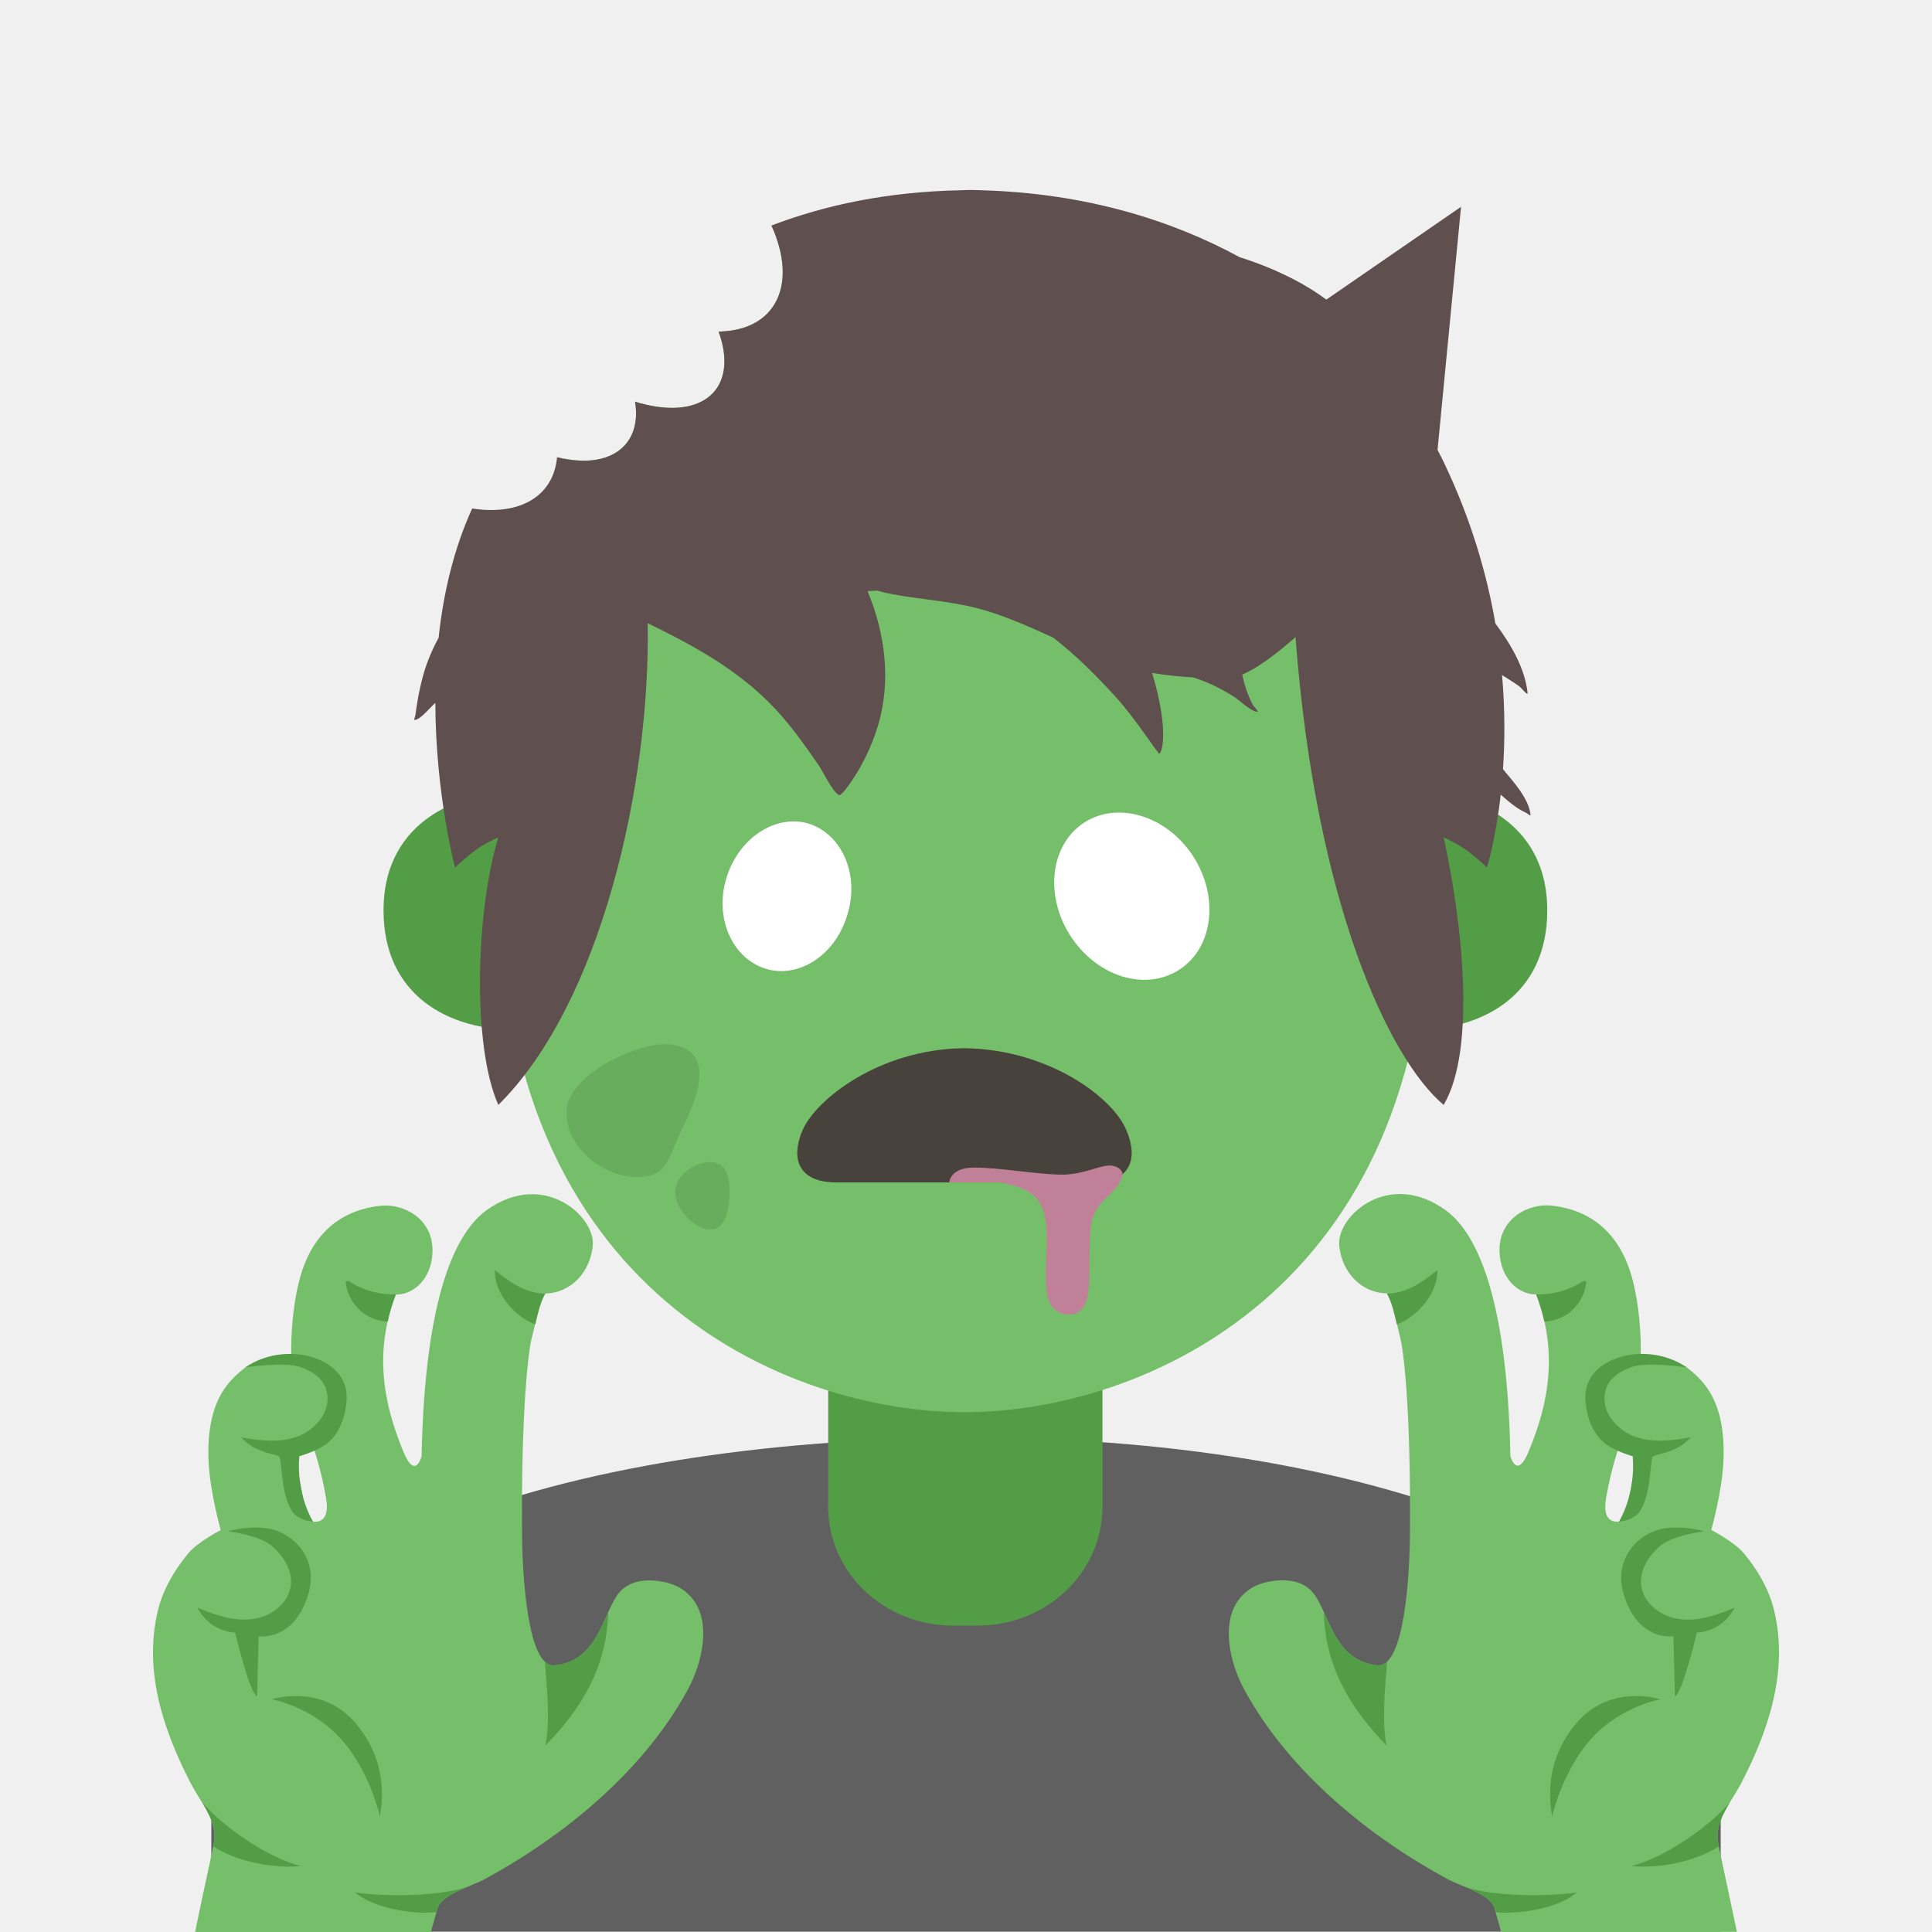
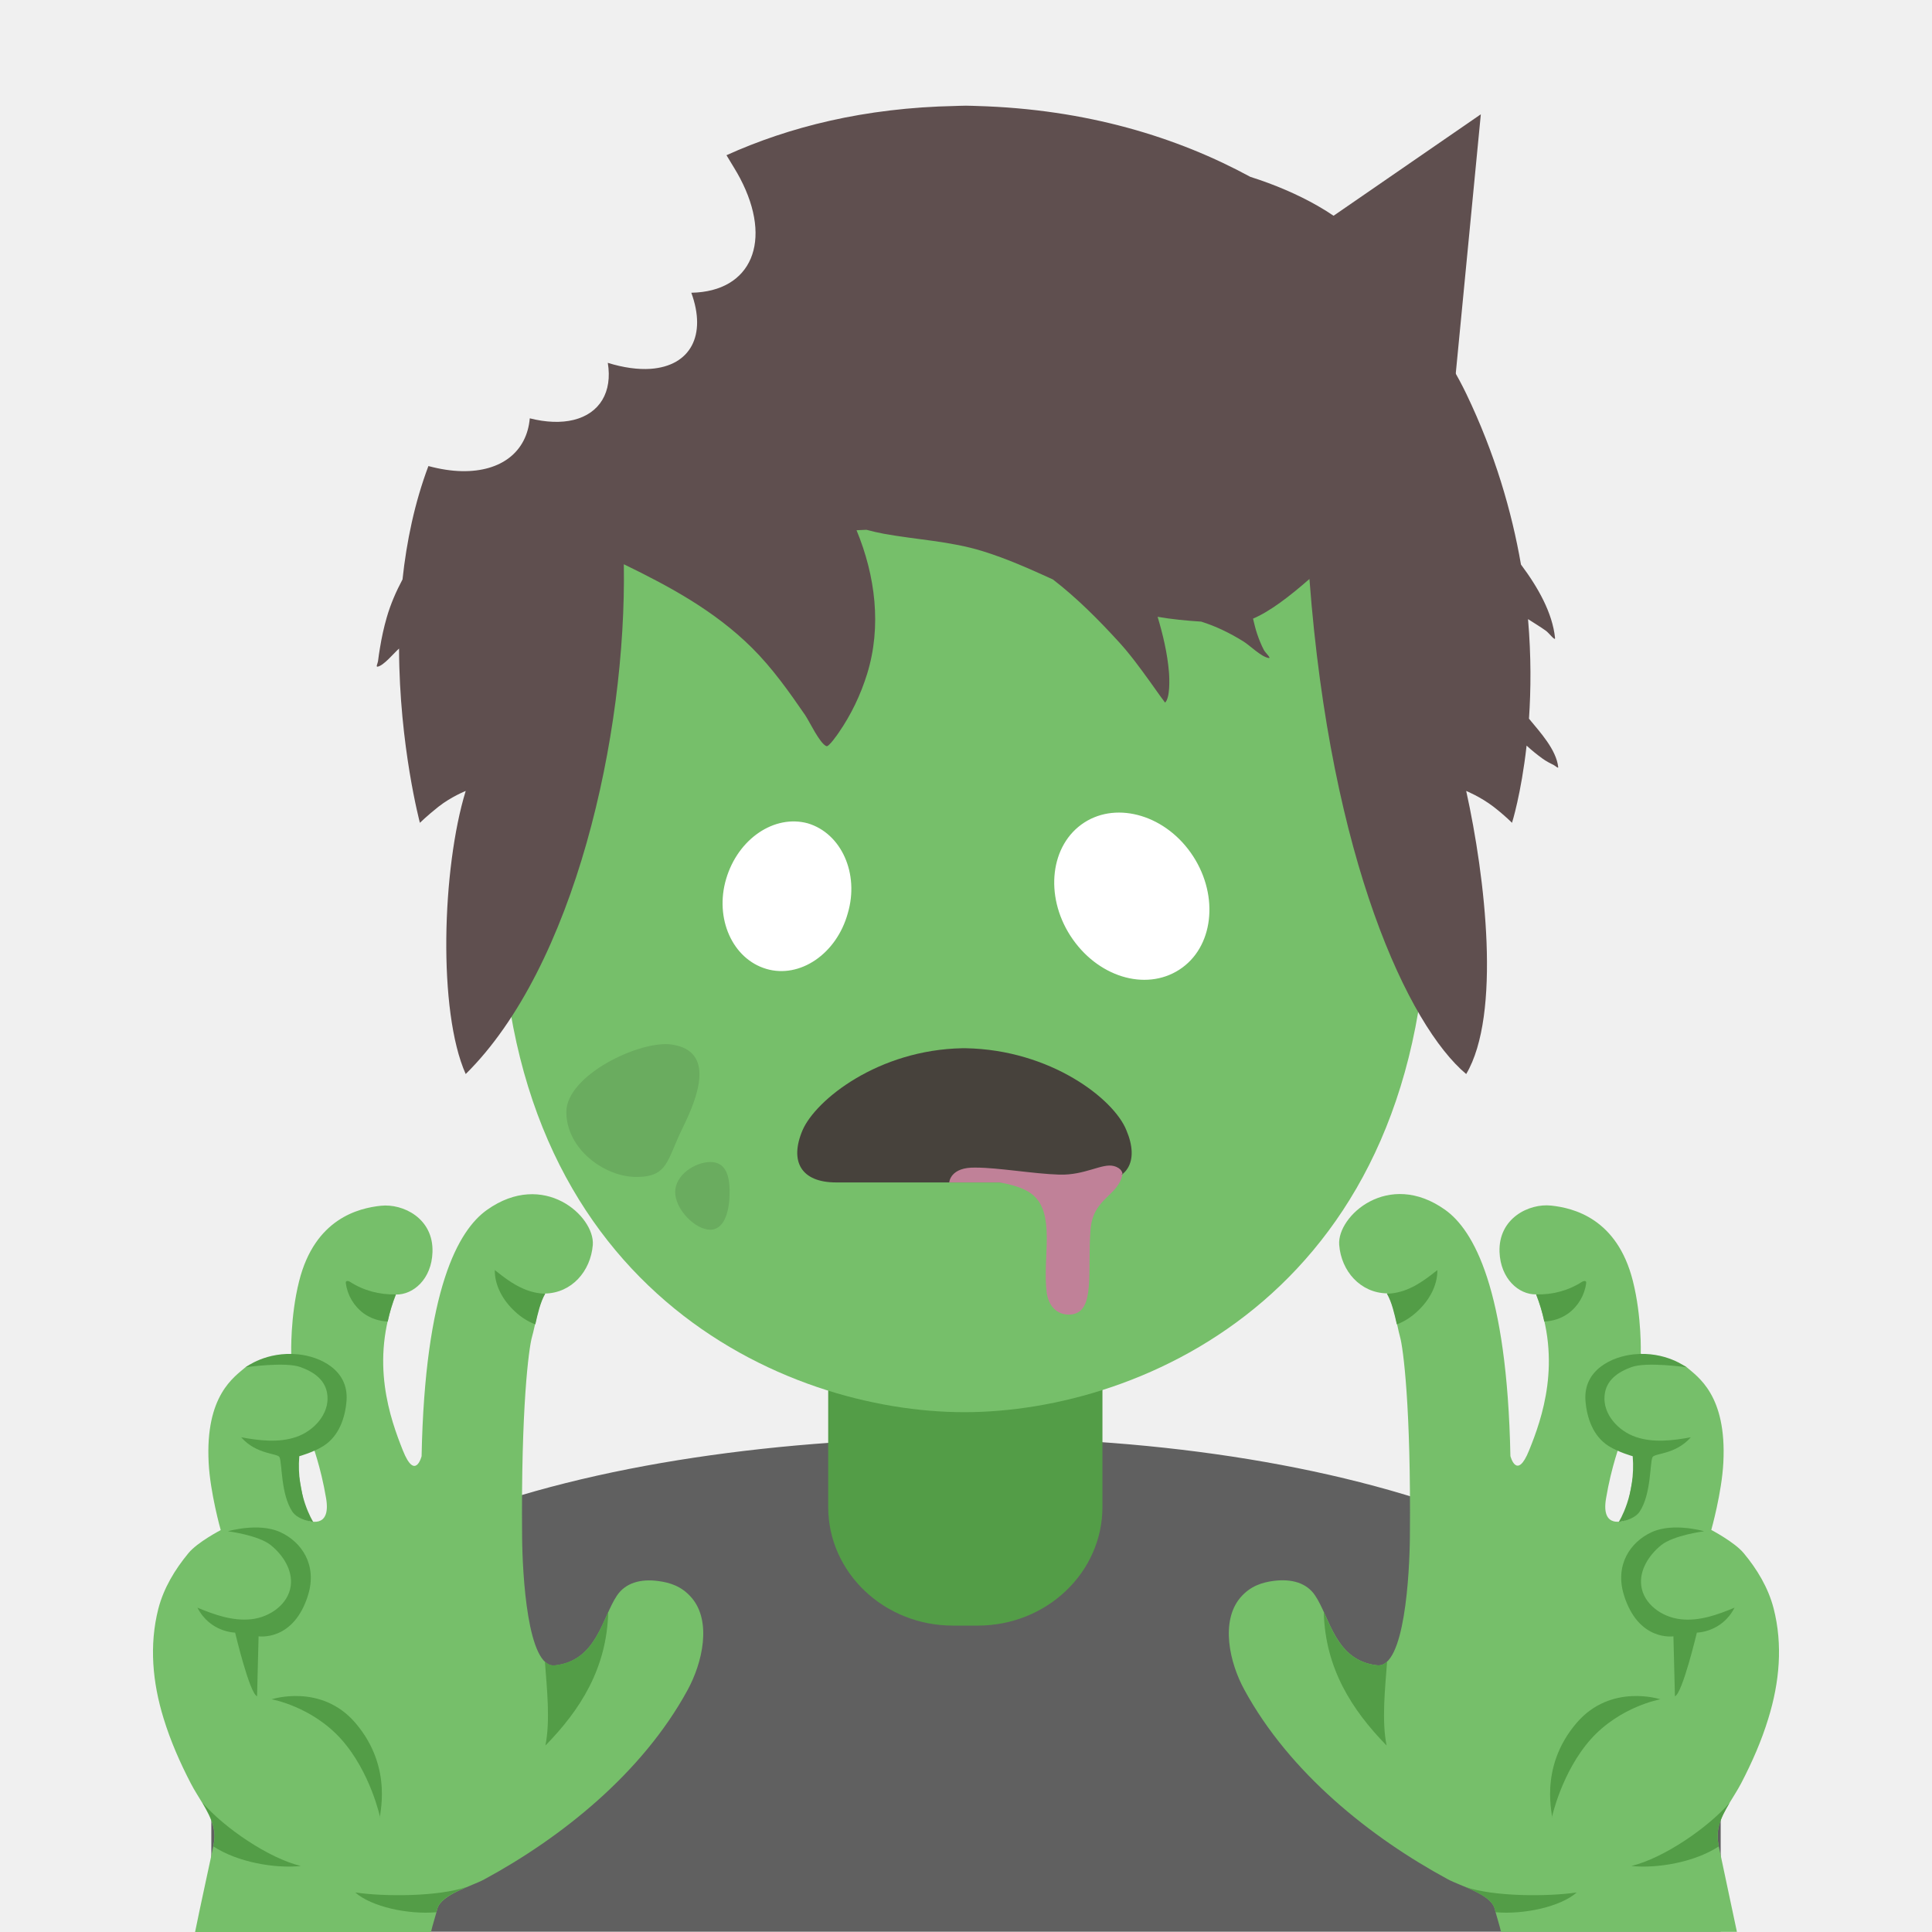
<svg xmlns="http://www.w3.org/2000/svg" width="128" height="128" version="1.1" id="svg26823">
  <defs id="defs26827">
+         
+     
        
    </defs>
  <path d="M14 118.09v9.89h100v-9.89c0-15.17-24.54-22.87-49.62-22.84-24.92.03-50.38 6.78-50.38 22.84z" fill="#606060" id="path26799" />
  <path d="M63.95 90.25h-9.08v9.59c0 4.34 3.7 7.86 8.26 7.86h1.65c4.56 0 8.26-3.52 8.26-7.86v-9.59z" fill="#539d47" id="path26801" />
  <path id="path26803" d="M 63.891 13.57 C 59.056 13.57 54.931 14.317 51.424 15.719 C 52.678 19.24 51.165 21.906 47.609 21.969 C 48.638 24.787 47.556 26.817 44.92 27.01 C 44.072 27.068 43.104 26.933 42.076 26.613 C 42.395 28.547 41.545 29.967 39.812 30.395 C 39.116 30.565 38.299 30.556 37.422 30.393 C 34.301 38.005 33.17 47.804 33.17 58.961 C 33.17 85.471 52.061 93.561 63.891 93.561 C 75.721 93.561 94.609 85.471 94.609 58.961 C 94.609 32.451 88.241 13.57 63.891 13.57 z " style="fill:#76bf6a;fill-opacity:1" />
-   <path d="M96.54 52.84s5.97 1.03 5.97 7.47c0 5.68-4.36 7.92-8.72 7.92V52.84zM31.38 52.84s-5.97 1.03-5.97 7.47c0 5.68 4.36 7.92 8.72 7.92V52.84z" fill="#539d47" id="path26807" />
  <path d="M50.765 64.19c-2.23-.66-3.434-3.334-2.656-5.96.792-2.677 3.207-4.28 5.403-3.684 2.23.66 3.433 3.334 2.656 5.961-.743 2.691-3.173 4.344-5.403 3.684zM78.134 64.243c2.261-1.46 2.642-4.84.922-7.503-1.752-2.714-5.007-3.674-7.218-2.246-2.261 1.46-2.642 4.84-.922 7.503 1.752 2.713 4.957 3.706 7.218 2.246z" class="st1" fill="#fff" id="path26811" />
  <path class="st2" d="M74.624 74.876c-.827-2.068-5.014-5.325-10.648-5.428h-.207c-5.583.103-9.718 3.412-10.597 5.428-.879 2.067-.103 3.463 2.223 3.463h17.058c2.275 0 3.05-1.396 2.171-3.463z" fill="#47423c" id="path26813" />
  <path class="st3" d="M74.366 77.77s0-.361-.569-.516c-.775-.207-1.912.62-3.618.568-1.706-.052-4.032-.465-5.531-.465-1.706-.052-1.758.982-1.758.982h9.356c1.19 0 1.706-.207 2.12-.569z" fill="#c08198" id="path26815" />
  <path class="st3" d="M66.25 78.34c2.171.413 3.102 1.033 3.102 3.67 0 1.136-.155 2.532 0 3.67.206 1.24 1.085 1.498 1.705 1.395 1.5-.258.983-2.791 1.19-5.583.154-2.12 1.809-2.222 2.119-3.67z" fill="#c08198" id="path26817" />
  <g fill="#6aac5f" id="g26821">
    <path d="M45.248 74.681c-1.08 2.194-.97 3.295-3.088 3.295-2.117 0-4.638-1.857-4.638-4.303 0-2.445 4.904-4.785 6.997-4.468 2.883.438 1.72 3.46.73 5.476zM48.339 78.977c0 1.144-.291 2.495-1.287 2.495s-2.32-1.351-2.32-2.495c0-1.144 1.334-1.99 2.33-1.99s1.277.846 1.277 1.99z" id="path26819" />
  </g>
  <g id="g26380">
    <g id="g23592" transform="matrix(1.109939,0,0,1.109939,0.7378792,-9.865507)" style="stroke-width:0.901">
      <path style="fill:#76bf6a;fill-opacity:1;stroke-width:0.901" d="m 40.62,104.26 c -0.6,-0.7 -1.31,-0.91 -2,-1 -1.05,-0.14 -1.95,0.11 -2.46,0.87 -0.89,1.33 -1.2,3.89 -3.71,4.17 -1.64,0.18 -1.93,-5.48 -1.95,-7.67 -0.07,-7.76 0.4,-11.27 0.59,-11.94 0.2,-0.68 0.35,-1.89 0.78,-2.59 1.58,-0.03 2.72,-1.32 2.85,-2.9 0.13,-1.71 -2.93,-4.5 -6.32,-2.09 -1.7,1.21 -3.7,4.7 -3.9,14.7 0,0 -0.38,1.51 -1.12,-0.35 -0.74,-1.86 -1.99,-5.3 -0.41,-9.3 1.03,0.02 2.13,-0.92 2.18,-2.53 0.07,-2.02 -1.76,-2.91 -3.08,-2.77 -1.32,0.14 -3.94,0.76 -4.88,4.5 -0.54,2.14 -0.47,4.34 -0.47,4.34 0,0 -2.46,0.57 -2.72,0.79 -0.68,0.59 -2.42,1.68 -2.21,5.71 0.09,1.79 0.72,4.02 0.72,4.02 0,0 -1.39,0.72 -1.93,1.38 -0.81,0.98 -1.47,2.08 -1.79,3.3 -0.56,2.19 -0.35,4.42 0.31,6.56 0.41,1.34 0.98,2.64 1.63,3.89 0.43,0.83 1.06,1.6 1.32,2.52 0.12,0.43 0.1,0.81 0.02,1.2 -0.08,0.42 -0.84,3.88 -1.09,5.14 h 14.08 c 0.1,-0.43 0.27,-0.95 0.38,-1.38 0.23,-0.87 2.07,-1.36 2.8,-1.76 4.6,-2.49 9.43,-6.34 12.13,-11.29 0.91,-1.66 1.45,-4.12 0.25,-5.52 z m -22.95,-4.62 -0.78,-4.22 1.06,-0.39 c 0,0 0.53,1.38 0.85,3.29 0.32,1.91 -1.13,1.32 -1.13,1.32 z" id="path23574" />
      <path style="fill:#539d47;fill-opacity:1;stroke-width:0.901" d="m 22.03,117.39 v 0 c -0.14,0.03 0.88,-2.91 -1.49,-5.67 -2.04,-2.37 -4.99,-1.4 -4.99,-1.4 0,0 2.39,0.42 4.15,2.38 1.76,1.97 2.33,4.69 2.33,4.69 z" id="path23576" />
      <path style="fill:#539d47;fill-opacity:1;stroke-width:0.901" d="m 15.5,101.12 c 0.73,0.59 1.31,1.49 1.19,2.42 -0.14,1.1 -1.24,1.88 -2.35,2 -1.11,0.12 -2.19,-0.26 -3.22,-0.69 0.76,1.48 2.25,1.49 2.25,1.49 0,0 0.86,3.63 1.31,3.8 l 0.09,-3.58 c 0,0 2.1,0.33 2.96,-2.48 0.54,-1.78 -0.38,-3.15 -1.67,-3.74 -1.29,-0.59 -3.12,-0.05 -3.12,-0.05 0,0 1.82,0.23 2.56,0.83 z" id="path23578" />
      <path style="fill:#539d47;fill-opacity:1;stroke-width:0.901" d="m 17.27,90.49 c 0.8,0.29 1.53,0.77 1.61,1.71 0.1,1.1 -0.81,2.1 -1.86,2.46 -1.05,0.36 -2.2,0.22 -3.29,0.02 0.93,1.05 2.17,0.94 2.29,1.19 0.16,0.34 0.07,2.19 0.76,3.24 0.35,0.53 1.25,0.62 1.25,0.62 0,0 -1.02,-1.59 -0.83,-3.92 0,0 0.84,-0.23 1.44,-0.61 0.92,-0.58 1.3,-1.67 1.38,-2.7 0.14,-1.86 -1.61,-2.64 -2.88,-2.77 -1.9,-0.2 -3.14,0.77 -3.14,0.77 0,0 2.37,-0.34 3.27,-0.01 z" id="path23580" />
      <path style="fill:#539d47;fill-opacity:1;stroke-width:0.901" d="m 12.07,119.1 c 1.45,0.95 3.68,1.33 5.22,1.17 -1.93,-0.47 -4.57,-2.28 -5.87,-3.78 0.26,0.44 0.51,0.88 0.64,1.37 0.12,0.43 0.1,0.81 0.02,1.2 0,0.01 -0.01,0.03 -0.01,0.04 z" id="path23582" />
      <path style="fill:#539d47;fill-opacity:1;stroke-width:0.901" d="m 20.54,121.85 c 0.95,0.84 3.12,1.33 4.84,1.18 0.02,-0.07 0.04,-0.14 0.06,-0.21 0.15,-0.57 0.98,-0.97 1.75,-1.3 -1.69,0.58 -4.88,0.59 -6.65,0.33 z" id="path23584" />
      <path style="fill:#539d47;fill-opacity:1;stroke-width:0.901" d="m 19.99,85.39 c -0.02,0.03 -0.02,0.07 -0.01,0.1 0.09,0.71 0.49,1.38 1.07,1.8 0.42,0.3 0.92,0.46 1.43,0.48 0.11,-0.53 0.26,-1.06 0.48,-1.62 -0.97,0.03 -1.94,-0.23 -2.75,-0.76 -0.06,-0.03 -0.17,-0.07 -0.22,0 z" id="path23586" />
      <path style="fill:#539d47;fill-opacity:1;stroke-width:0.901" d="m 28.87,84.7 c -0.01,0.94 0.5,1.82 1.19,2.46 0.35,0.33 0.77,0.61 1.23,0.78 0.14,-0.62 0.3,-1.33 0.59,-1.83 -0.45,-0.01 -0.9,-0.12 -1.31,-0.3 -0.63,-0.27 -1.17,-0.69 -1.7,-1.11 z" id="path23588" />
      <path style="fill:#539d47;fill-opacity:1;stroke-width:0.901" d="m 35.64,105.11 c -0.6,1.33 -1.21,2.96 -3.19,3.18 -0.22,0.02 -0.41,-0.06 -0.59,-0.22 0.12,1.6 0.33,3.53 0.03,5.01 2.08,-2.12 3.67,-4.61 3.75,-7.97 z" id="path23590" />
    </g>
    <g id="g23626" transform="matrix(1.109939,0,0,1.109939,-15.17634,-9.865507)" style="stroke-width:0.901">
      <path style="fill:#76bf6a;fill-opacity:1;stroke-width:0.901" d="m 87.96,109.77 c 2.7,4.95 7.53,8.8 12.13,11.29 0.73,0.4 2.58,0.89 2.8,1.76 0.11,0.43 0.28,0.95 0.38,1.38 h 14.08 c -0.26,-1.26 -1.01,-4.72 -1.09,-5.14 -0.07,-0.38 -0.09,-0.77 0.02,-1.2 0.25,-0.92 0.88,-1.68 1.32,-2.52 0.65,-1.25 1.22,-2.54 1.63,-3.89 0.66,-2.14 0.87,-4.38 0.31,-6.56 -0.32,-1.23 -0.98,-2.33 -1.79,-3.3 -0.54,-0.65 -1.93,-1.38 -1.93,-1.38 0,0 0.63,-2.23 0.72,-4.02 0.21,-4.03 -1.53,-5.12 -2.21,-5.71 -0.26,-0.23 -2.72,-0.79 -2.72,-0.79 0,0 0.07,-2.2 -0.47,-4.34 -0.94,-3.74 -3.56,-4.36 -4.88,-4.5 -1.32,-0.14 -3.15,0.75 -3.08,2.77 0.06,1.6 1.15,2.55 2.18,2.53 1.58,4 0.34,7.45 -0.41,9.3 -0.74,1.85 -1.12,0.35 -1.12,0.35 -0.2,-10 -2.2,-13.49 -3.9,-14.7 -3.39,-2.41 -6.45,0.38 -6.32,2.09 0.12,1.58 1.27,2.87 2.85,2.9 0.44,0.7 0.59,1.91 0.78,2.59 0.19,0.66 0.66,4.18 0.59,11.94 -0.02,2.19 -0.31,7.86 -1.95,7.67 -2.51,-0.28 -2.81,-2.84 -3.71,-4.17 -0.51,-0.76 -1.41,-1 -2.46,-0.87 -0.69,0.09 -1.4,0.3 -2,1 -1.19,1.41 -0.66,3.87 0.25,5.52 z m 21.58,-11.45 c 0.32,-1.91 0.85,-3.29 0.85,-3.29 l 1.06,0.39 -0.78,4.22 c 0,0 -1.46,0.58 -1.13,-1.32 z" id="path23608" />
      <path style="fill:#539d47;fill-opacity:1;stroke-width:0.901" d="m 106.3,117.39 v 0 c 0.14,0.03 -0.88,-2.91 1.49,-5.67 2.04,-2.37 4.99,-1.4 4.99,-1.4 0,0 -2.39,0.42 -4.15,2.38 -1.75,1.97 -2.33,4.69 -2.33,4.69 z" id="path23610" />
      <path style="fill:#539d47;fill-opacity:1;stroke-width:0.901" d="m 112.83,101.12 c -0.73,0.59 -1.31,1.49 -1.19,2.42 0.14,1.1 1.24,1.88 2.35,2 1.1,0.13 2.19,-0.26 3.22,-0.69 -0.76,1.48 -2.25,1.49 -2.25,1.49 0,0 -0.86,3.63 -1.31,3.8 l -0.09,-3.58 c 0,0 -2.1,0.33 -2.96,-2.48 -0.54,-1.78 0.38,-3.15 1.67,-3.74 1.29,-0.59 3.12,-0.05 3.12,-0.05 0,0 -1.81,0.23 -2.56,0.83 z" id="path23612" />
      <path style="fill:#539d47;fill-opacity:1;stroke-width:0.901" d="m 111.06,90.49 c -0.8,0.29 -1.53,0.77 -1.61,1.71 -0.1,1.1 0.81,2.1 1.86,2.46 1.05,0.36 2.2,0.22 3.29,0.02 -0.93,1.05 -2.17,0.94 -2.29,1.19 -0.16,0.34 -0.07,2.19 -0.76,3.24 -0.35,0.53 -1.25,0.62 -1.25,0.62 0,0 1.02,-1.59 0.83,-3.92 0,0 -0.84,-0.23 -1.44,-0.61 -0.92,-0.58 -1.3,-1.67 -1.38,-2.7 -0.14,-1.86 1.61,-2.64 2.88,-2.77 1.9,-0.2 3.14,0.77 3.14,0.77 0,0 -2.37,-0.34 -3.27,-0.01 z" id="path23614" />
      <path style="fill:#539d47;fill-opacity:1;stroke-width:0.901" d="m 116.27,119.1 c -1.45,0.95 -3.68,1.33 -5.22,1.17 1.93,-0.47 4.57,-2.28 5.87,-3.78 -0.26,0.44 -0.51,0.88 -0.64,1.37 -0.12,0.43 -0.1,0.81 -0.02,1.2 0,0.01 0,0.03 0.01,0.04 z" id="path23616" />
      <path style="fill:#539d47;fill-opacity:1;stroke-width:0.901" d="m 107.79,121.85 c -0.95,0.84 -3.12,1.33 -4.84,1.18 -0.02,-0.07 -0.04,-0.14 -0.06,-0.21 -0.15,-0.57 -0.98,-0.97 -1.75,-1.3 1.69,0.58 4.88,0.59 6.65,0.33 z" id="path23618" />
      <path style="fill:#539d47;fill-opacity:1;stroke-width:0.901" d="m 108.34,85.39 c 0.02,0.03 0.02,0.07 0.01,0.1 -0.09,0.71 -0.49,1.38 -1.07,1.8 -0.42,0.3 -0.92,0.46 -1.43,0.48 -0.11,-0.53 -0.26,-1.06 -0.48,-1.62 0.97,0.03 1.94,-0.23 2.75,-0.76 0.07,-0.03 0.18,-0.07 0.22,0 z" id="path23620" />
      <path style="fill:#539d47;fill-opacity:1;stroke-width:0.901" d="m 99.47,84.7 c 0.01,0.94 -0.5,1.82 -1.19,2.46 -0.35,0.33 -0.77,0.61 -1.23,0.78 -0.14,-0.62 -0.3,-1.33 -0.59,-1.83 0.45,-0.01 0.9,-0.12 1.31,-0.3 0.62,-0.27 1.17,-0.69 1.7,-1.11 z" id="path23622" />
      <path style="fill:#539d47;fill-opacity:1;stroke-width:0.901" d="m 92.69,105.11 c 0.6,1.33 1.21,2.96 3.19,3.18 0.22,0.02 0.41,-0.06 0.59,-0.22 -0.12,1.6 -0.33,3.53 -0.03,5.01 -2.07,-2.12 -3.67,-4.61 -3.75,-7.97 z" id="path23624" />
    </g>
  </g>
-   <path id="path28853" style="clip-rule:evenodd;fill:#5f4f4f;fill-opacity:1;fill-rule:nonzero;stroke-width:1.983;stroke-linejoin:round;stroke-miterlimit:2" d="M 64.33 12.586 C 64.12 12.586 63.664 12.604 63.664 12.604 C 58.796 12.7 54.649 13.588 51.107 14.943 C 52.886 18.843 51.422 21.902 47.609 21.969 C 48.638 24.787 47.556 26.817 44.92 27.01 C 44.072 27.068 43.104 26.933 42.076 26.613 C 42.395 28.547 41.545 29.967 39.812 30.395 C 38.98 30.598 37.982 30.561 36.906 30.289 C 36.709 32.514 35.013 33.836 32.412 33.789 C 32.047 33.782 31.67 33.749 31.283 33.689 C 30.035 36.427 29.366 39.379 29.061 42.24 C 28.657 42.997 28.312 43.784 28.07 44.625 C 27.89 45.25 27.753 45.885 27.648 46.527 C 27.604 46.803 27.559 47.08 27.527 47.357 C 27.514 47.473 27.381 47.722 27.494 47.703 C 27.883 47.642 28.499 46.87 28.842 46.568 C 28.86 52.658 30.148 57.477 30.148 57.477 C 30.148 57.477 30.566 57.06 31.307 56.471 C 32.103 55.844 33.016 55.482 33.016 55.482 C 31.533 60.318 31.263 69.274 33.016 73.203 C 39.812 66.489 43.089 52.009 42.912 41.291 C 45.792 42.69 48.598 44.207 50.926 46.516 C 52.191 47.768 53.257 49.27 54.26 50.73 C 54.528 51.119 55.17 52.499 55.596 52.678 C 55.745 52.739 56.304 51.922 56.361 51.838 C 57.143 50.709 57.741 49.456 58.146 48.143 C 59.058 45.184 58.662 42.018 57.48 39.16 C 57.687 39.149 57.895 39.14 58.104 39.133 C 58.459 39.23 58.819 39.312 59.18 39.379 C 61.25 39.757 63.335 39.844 65.363 40.469 C 66.889 40.938 68.334 41.587 69.775 42.242 C 71.269 43.396 72.616 44.745 73.918 46.174 C 74.619 46.942 75.226 47.778 75.834 48.619 C 76.046 48.913 76.258 49.208 76.467 49.506 C 76.491 49.541 76.797 49.951 76.797 49.951 C 77.117 49.659 77.072 48.448 77.037 48.031 C 76.939 46.859 76.665 45.709 76.328 44.582 C 77.227 44.736 78.141 44.823 79.057 44.881 C 79.983 45.171 80.86 45.602 81.693 46.119 C 82.106 46.374 82.812 47.088 83.277 47.158 C 83.469 47.188 83.072 46.831 82.98 46.66 C 82.811 46.336 82.674 45.994 82.557 45.646 C 82.454 45.343 82.377 45.019 82.299 44.695 C 83.37 44.241 84.612 43.281 85.832 42.213 C 87.166 59.878 92.054 70.191 95.645 73.203 C 97.851 69.478 96.837 60.867 95.645 55.482 C 95.645 55.482 96.537 55.844 97.354 56.471 C 98.113 57.06 98.512 57.477 98.512 57.477 C 98.512 57.477 99.087 55.668 99.426 52.643 C 99.742 52.935 100.078 53.208 100.424 53.459 C 100.653 53.625 100.882 53.741 101.133 53.865 C 101.222 53.91 101.415 54.095 101.406 53.994 C 101.285 52.891 100.265 51.796 99.576 50.959 C 99.699 49.158 99.717 47.052 99.516 44.725 C 99.89 44.968 100.274 45.197 100.637 45.457 C 100.832 45.597 101.231 46.14 101.205 45.9 C 101.043 44.345 100.161 42.762 99.074 41.309 C 98.499 37.988 97.445 34.356 95.645 30.607 C 95.133 29.543 94.425 28.327 93.514 27.043 C 93.845 27.149 94.214 27.311 94.52 27.275 C 94.683 27.257 94.343 26.997 94.252 26.857 C 94.109 26.636 93.939 26.437 93.773 26.232 C 93.293 25.643 92.792 25.075 92.182 24.613 C 91.689 24.241 91.19 23.909 90.686 23.605 C 89.783 22.649 88.772 21.692 87.65 20.766 L 87.744 20.777 C 88.033 20.815 88.325 20.835 88.613 20.859 C 88.814 20.876 89.269 21.1 89.215 20.906 C 89.168 20.733 88.645 20.444 88.504 20.33 C 87.816 19.781 87.122 19.297 86.357 18.859 C 85.1 18.139 83.645 17.517 82.131 17.039 C 77.593 14.574 71.915 12.799 64.994 12.604 C 64.994 12.604 64.52 12.586 64.33 12.586 z " />
-   <path style="fill:#5f4f4f;fill-opacity:1;stroke:none;stroke-width:4.001;stroke-linecap:round" d="M 83.414,22.922 96.798,13.7 95.205,30.174 Z" id="path29470" />
+   <path style="fill:#5f4f4f;fill-opacity:1;stroke:none;stroke-width:4.001;stroke-linecap:round" d="M 82.236,18.509 98.109,7.571 96.219,27.11 Z" id="path29470" />
+   <path id="path34447" style="clip-rule:evenodd;fill:#5f4f4f;fill-opacity:1;fill-rule:nonzero;stroke-width:1.969;stroke-linejoin:round;stroke-miterlimit:2" d="M 63.998 7.002 C 63.776 7.002 63.293 7.021 63.293 7.021 C 57.256 7.141 52.268 8.415 48.131 10.283 C 48.312 10.581 48.438 10.797 48.633 11.113 C 48.774 11.342 48.905 11.572 49.027 11.801 C 51.223 15.968 49.798 19.324 45.801 19.395 C 46.83 22.213 45.747 24.242 43.111 24.436 C 42.264 24.494 41.295 24.359 40.268 24.039 C 40.587 25.972 39.736 27.393 38.004 27.82 C 37.171 28.024 36.176 27.987 35.1 27.715 C 34.903 29.94 33.204 31.262 30.604 31.215 C 29.901 31.202 29.153 31.083 28.383 30.877 C 27.464 33.325 26.935 35.888 26.668 38.387 C 26.241 39.188 25.877 40.022 25.621 40.912 C 25.43 41.574 25.284 42.246 25.174 42.926 C 25.127 43.217 25.078 43.511 25.045 43.805 C 25.031 43.927 24.89 44.19 25.01 44.17 C 25.421 44.105 26.075 43.288 26.438 42.969 C 26.457 49.414 27.82 54.514 27.82 54.514 C 27.82 54.514 28.263 54.073 29.047 53.449 C 29.89 52.786 30.854 52.402 30.854 52.402 C 29.284 57.52 28.999 67 30.854 71.158 C 38.047 64.052 41.517 48.727 41.33 37.383 C 44.378 38.864 47.347 40.468 49.811 42.912 C 51.15 44.237 52.279 45.827 53.34 47.373 C 53.623 47.785 54.301 49.247 54.752 49.436 C 54.909 49.501 55.503 48.634 55.564 48.545 C 56.391 47.35 57.024 46.025 57.453 44.635 C 58.418 41.504 57.998 38.153 56.748 35.129 C 56.967 35.117 57.186 35.108 57.406 35.1 C 57.782 35.202 58.163 35.29 58.545 35.361 C 60.736 35.761 62.944 35.85 65.09 36.512 C 66.704 37.008 68.234 37.698 69.76 38.391 C 71.341 39.611 72.766 41.039 74.145 42.551 C 74.887 43.364 75.528 44.249 76.172 45.139 C 76.396 45.45 76.621 45.763 76.842 46.078 C 76.867 46.116 77.189 46.549 77.189 46.549 C 77.528 46.24 77.483 44.959 77.445 44.518 C 77.341 43.277 77.052 42.058 76.695 40.865 C 77.646 41.029 78.613 41.123 79.582 41.184 C 80.563 41.491 81.491 41.945 82.373 42.492 C 82.81 42.762 83.559 43.519 84.051 43.594 C 84.254 43.625 83.833 43.248 83.736 43.066 C 83.557 42.724 83.411 42.36 83.287 41.992 C 83.179 41.671 83.098 41.329 83.016 40.986 C 84.15 40.506 85.462 39.49 86.754 38.359 C 88.166 57.056 93.338 67.97 97.139 71.158 C 99.474 67.216 98.401 58.101 97.139 52.402 C 97.139 52.402 98.085 52.786 98.949 53.449 C 99.753 54.073 100.174 54.514 100.174 54.514 C 100.174 54.514 100.782 52.6 101.141 49.398 C 101.475 49.708 101.831 49.994 102.197 50.26 C 102.439 50.435 102.681 50.559 102.947 50.691 C 103.042 50.739 103.246 50.934 103.236 50.828 C 103.108 49.66 102.027 48.501 101.299 47.615 C 101.429 45.709 101.449 43.481 101.236 41.018 C 101.632 41.276 102.038 41.515 102.422 41.791 C 102.629 41.939 103.053 42.516 103.025 42.262 C 102.854 40.616 101.918 38.94 100.768 37.402 C 100.159 33.888 99.045 30.044 97.139 26.076 C 96.597 24.95 95.85 23.661 94.885 22.303 C 95.235 22.415 95.624 22.586 95.947 22.549 C 96.121 22.529 95.763 22.255 95.666 22.107 C 95.514 21.873 95.333 21.662 95.158 21.445 C 94.65 20.821 94.12 20.221 93.475 19.732 C 92.953 19.339 92.424 18.985 91.891 18.664 C 90.936 17.652 89.865 16.641 88.678 15.66 L 88.777 15.672 C 89.083 15.711 89.392 15.732 89.697 15.758 C 89.91 15.776 90.391 16.013 90.334 15.809 C 90.285 15.625 89.732 15.319 89.582 15.199 C 88.853 14.618 88.118 14.105 87.309 13.643 C 85.978 12.881 84.441 12.223 82.838 11.717 C 78.035 9.108 72.026 7.228 64.701 7.021 C 64.701 7.021 64.199 7.002 63.998 7.002 z " />
</svg>
